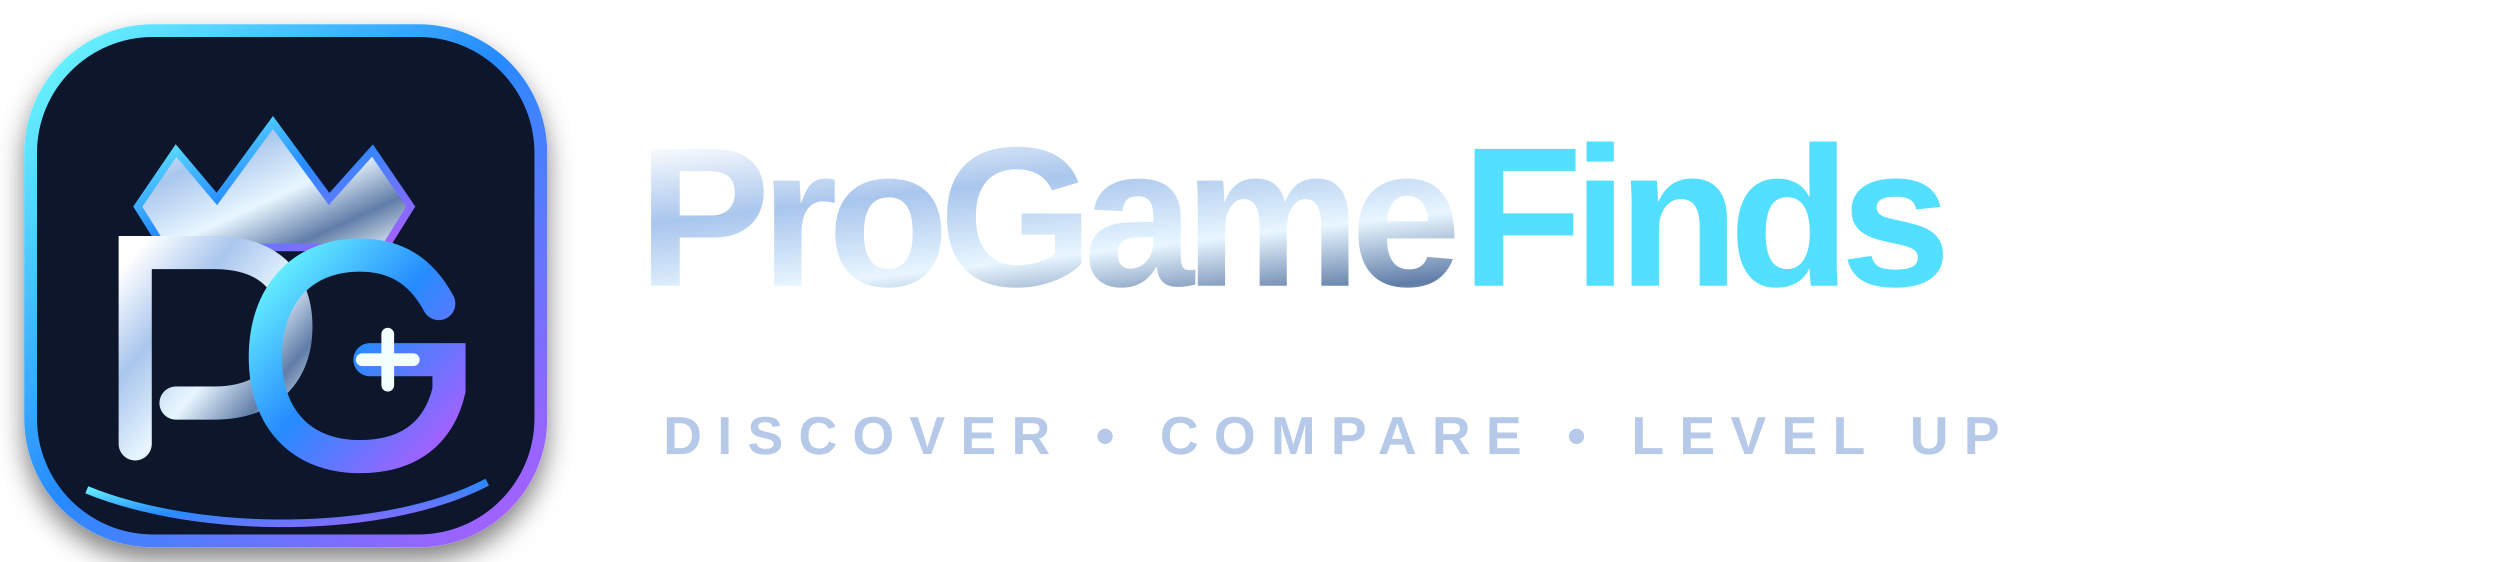
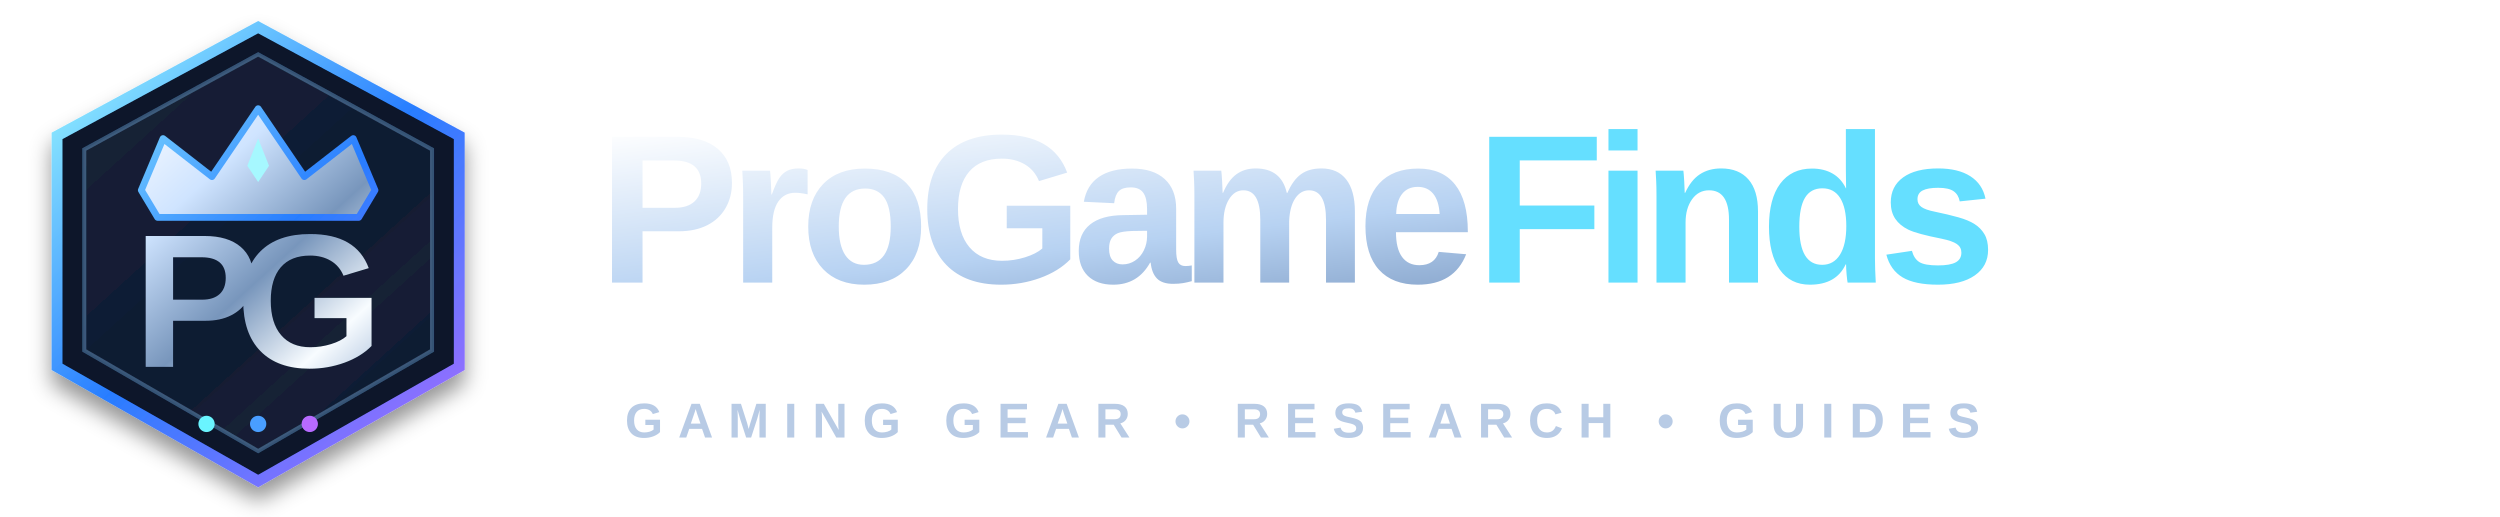
- <svg xmlns="http://www.w3.org/2000/svg" width="980" height="220" viewBox="0 0 980 220" role="img" aria-labelledby="title">
+ <svg xmlns="http://www.w3.org/2000/svg" width="920" height="190" viewBox="0 0 920 190" role="img" aria-labelledby="title desc">
  <defs>
-     <linearGradient id="chrome" x1="0" y1="0" x2="1" y2="1">
-       <stop stop-color="#fff" />
-       <stop offset=".28" stop-color="#a9c6ed" />
-       <stop offset=".55" stop-color="#e8f6ff" />
-       <stop offset=".78" stop-color="#607da8" />
-       <stop offset="1" stop-color="#f5fdff" />
+     <linearGradient id="edge" x1="18" y1="12" x2="170" y2="174" gradientUnits="userSpaceOnUse">
+       <stop stop-color="#9CFBFF" />
+       <stop offset=".48" stop-color="#287DFF" />
+       <stop offset="1" stop-color="#B56AFF" />
    </linearGradient>
-     <linearGradient id="neon" x1="0" y1="0" x2="1" y2="1">
-       <stop stop-color="#6fffff" />
-       <stop offset=".48" stop-color="#268bff" />
-       <stop offset="1" stop-color="#b15cff" />
+     <linearGradient id="metal" x1="40" y1="35" x2="140" y2="145" gradientUnits="userSpaceOnUse">
+       <stop stop-color="#FFFFFF" />
+       <stop offset=".28" stop-color="#CFE4FF" />
+       <stop offset=".55" stop-color="#7896BC" />
+       <stop offset=".78" stop-color="#F8FCFF" />
+       <stop offset="1" stop-color="#8CA8CE" />
    </linearGradient>
-     <filter id="shadow" x="-30%" y="-30%" width="160%" height="160%">
-       <feGaussianBlur in="SourceAlpha" stdDeviation="5" result="blur" />
-       <feOffset dy="5" />
+     <linearGradient id="word" x1="0" y1="0" x2="1" y2="1">
+       <stop stop-color="#FFFFFF" />
+       <stop offset=".55" stop-color="#B7D2F2" />
+       <stop offset="1" stop-color="#718FB8" />
+     </linearGradient>
+     <linearGradient id="accent" x1="0" y1="0" x2="1" y2="0">
+       <stop stop-color="#64F5FF" />
+       <stop offset=".52" stop-color="#398EFF" />
+       <stop offset="1" stop-color="#B76BFF" />
+     </linearGradient>
+     <filter id="lift" x="-35%" y="-35%" width="170%" height="180%">
+       <feGaussianBlur in="SourceAlpha" stdDeviation="4" result="blur" />
+       <feOffset dy="5" result="offset" />
      <feComponentTransfer>
-         <feFuncA type="linear" slope=".5" />
+         <feFuncA type="linear" slope=".42" />
      </feComponentTransfer>
      <feMerge>
        <feMergeNode />
        <feMergeNode in="SourceGraphic" />
      </feMerge>
    </filter>
  </defs>
-   <g transform="translate(8 8)" filter="url(#shadow)">
-     <rect x="4" y="4" width="200" height="200" rx="48" fill="#08132b" stroke="url(#neon)" stroke-width="5" />
-     <path d="M46 73l15-22 16 19 22-30 22 30 17-19 15 22-10 16H56Z" fill="url(#chrome)" stroke="url(#neon)" stroke-width="3" />
-     <path d="M45 166V91h31c21 0 32 11 32 29s-11 30-32 30H61" fill="none" stroke="url(#chrome)" stroke-width="13" stroke-linecap="round" />
-     <path d="M164 111c-7-13-17-19-31-19-23 0-37 16-37 40s14 39 37 39c19 0 31-9 35-26v-12h-31" fill="none" stroke="url(#neon)" stroke-width="13" stroke-linecap="round" />
-     <path d="M134 133h20m-10-10v20" stroke="#f4ffff" stroke-width="5" stroke-linecap="round" />
-     <path d="M26 184c44 18 117 18 157-3" fill="none" stroke="url(#neon)" stroke-width="3" />
+   <g transform="translate(5 3)" filter="url(#lift)">
+     <path d="M90 7 164 47V132L90 174 16 132V47Z" fill="#071329" stroke="url(#edge)" stroke-width="4" />
+     <path d="M90 17 154 52V126L90 163 26 126V52Z" fill="url(#metal)" fill-opacity=".055" stroke="#8AC8FF" stroke-opacity=".35" stroke-width="1.5" />
+     <path d="M47 67 55 48 73 62 90 37 107 62 125 48 133 67 127 77H53Z" fill="url(#metal)" stroke="url(#edge)" stroke-width="2.5" stroke-linejoin="round" />
+     <path d="M90 48 94 58 90 64 86 58Z" fill="#A6F8FF" />
+     <text x="90" y="132" text-anchor="middle" fill="url(#metal)" font-family="Arial,sans-serif" font-size="70" font-weight="900" letter-spacing="-9">PG</text>
+     <path d="M55 145H125" stroke="url(#accent)" stroke-width="3" stroke-linecap="round" />
+     <circle cx="71" cy="153" r="3" fill="#6BF4FF" />
+     <circle cx="90" cy="153" r="3" fill="#4A9EFF" />
+     <circle cx="109" cy="153" r="3" fill="#B76BFF" />
  </g>
-   <text x="250" y="112" fill="url(#chrome)" font-family="Arial,sans-serif" font-size="78" font-weight="900" letter-spacing="-4">ProGame<tspan fill="#53dfff">Finds</tspan>
+   <text x="220" y="104" fill="url(#word)" font-family="Arial,sans-serif" font-size="78" font-weight="900" letter-spacing="-4">ProGame<tspan fill="#65DFFF">Finds</tspan>
  </text>
-   <path d="M256 135H940" stroke="url(#neon)" stroke-width="4" />
-   <text x="260" y="178" fill="#b6c9e8" font-family="Arial,sans-serif" font-size="21" font-weight="700" letter-spacing="6">DISCOVER • COMPARE • LEVEL UP</text>
+   <path d="M226 128H890" stroke="url(#accent)" stroke-width="3.5" stroke-linecap="round" />
+   <text x="230" y="161" fill="#B8CBE5" font-family="Arial,sans-serif" font-size="18" font-weight="700" letter-spacing="5.5">GAMING GEAR  •  RESEARCH  •  GUIDES</text>
</svg>
